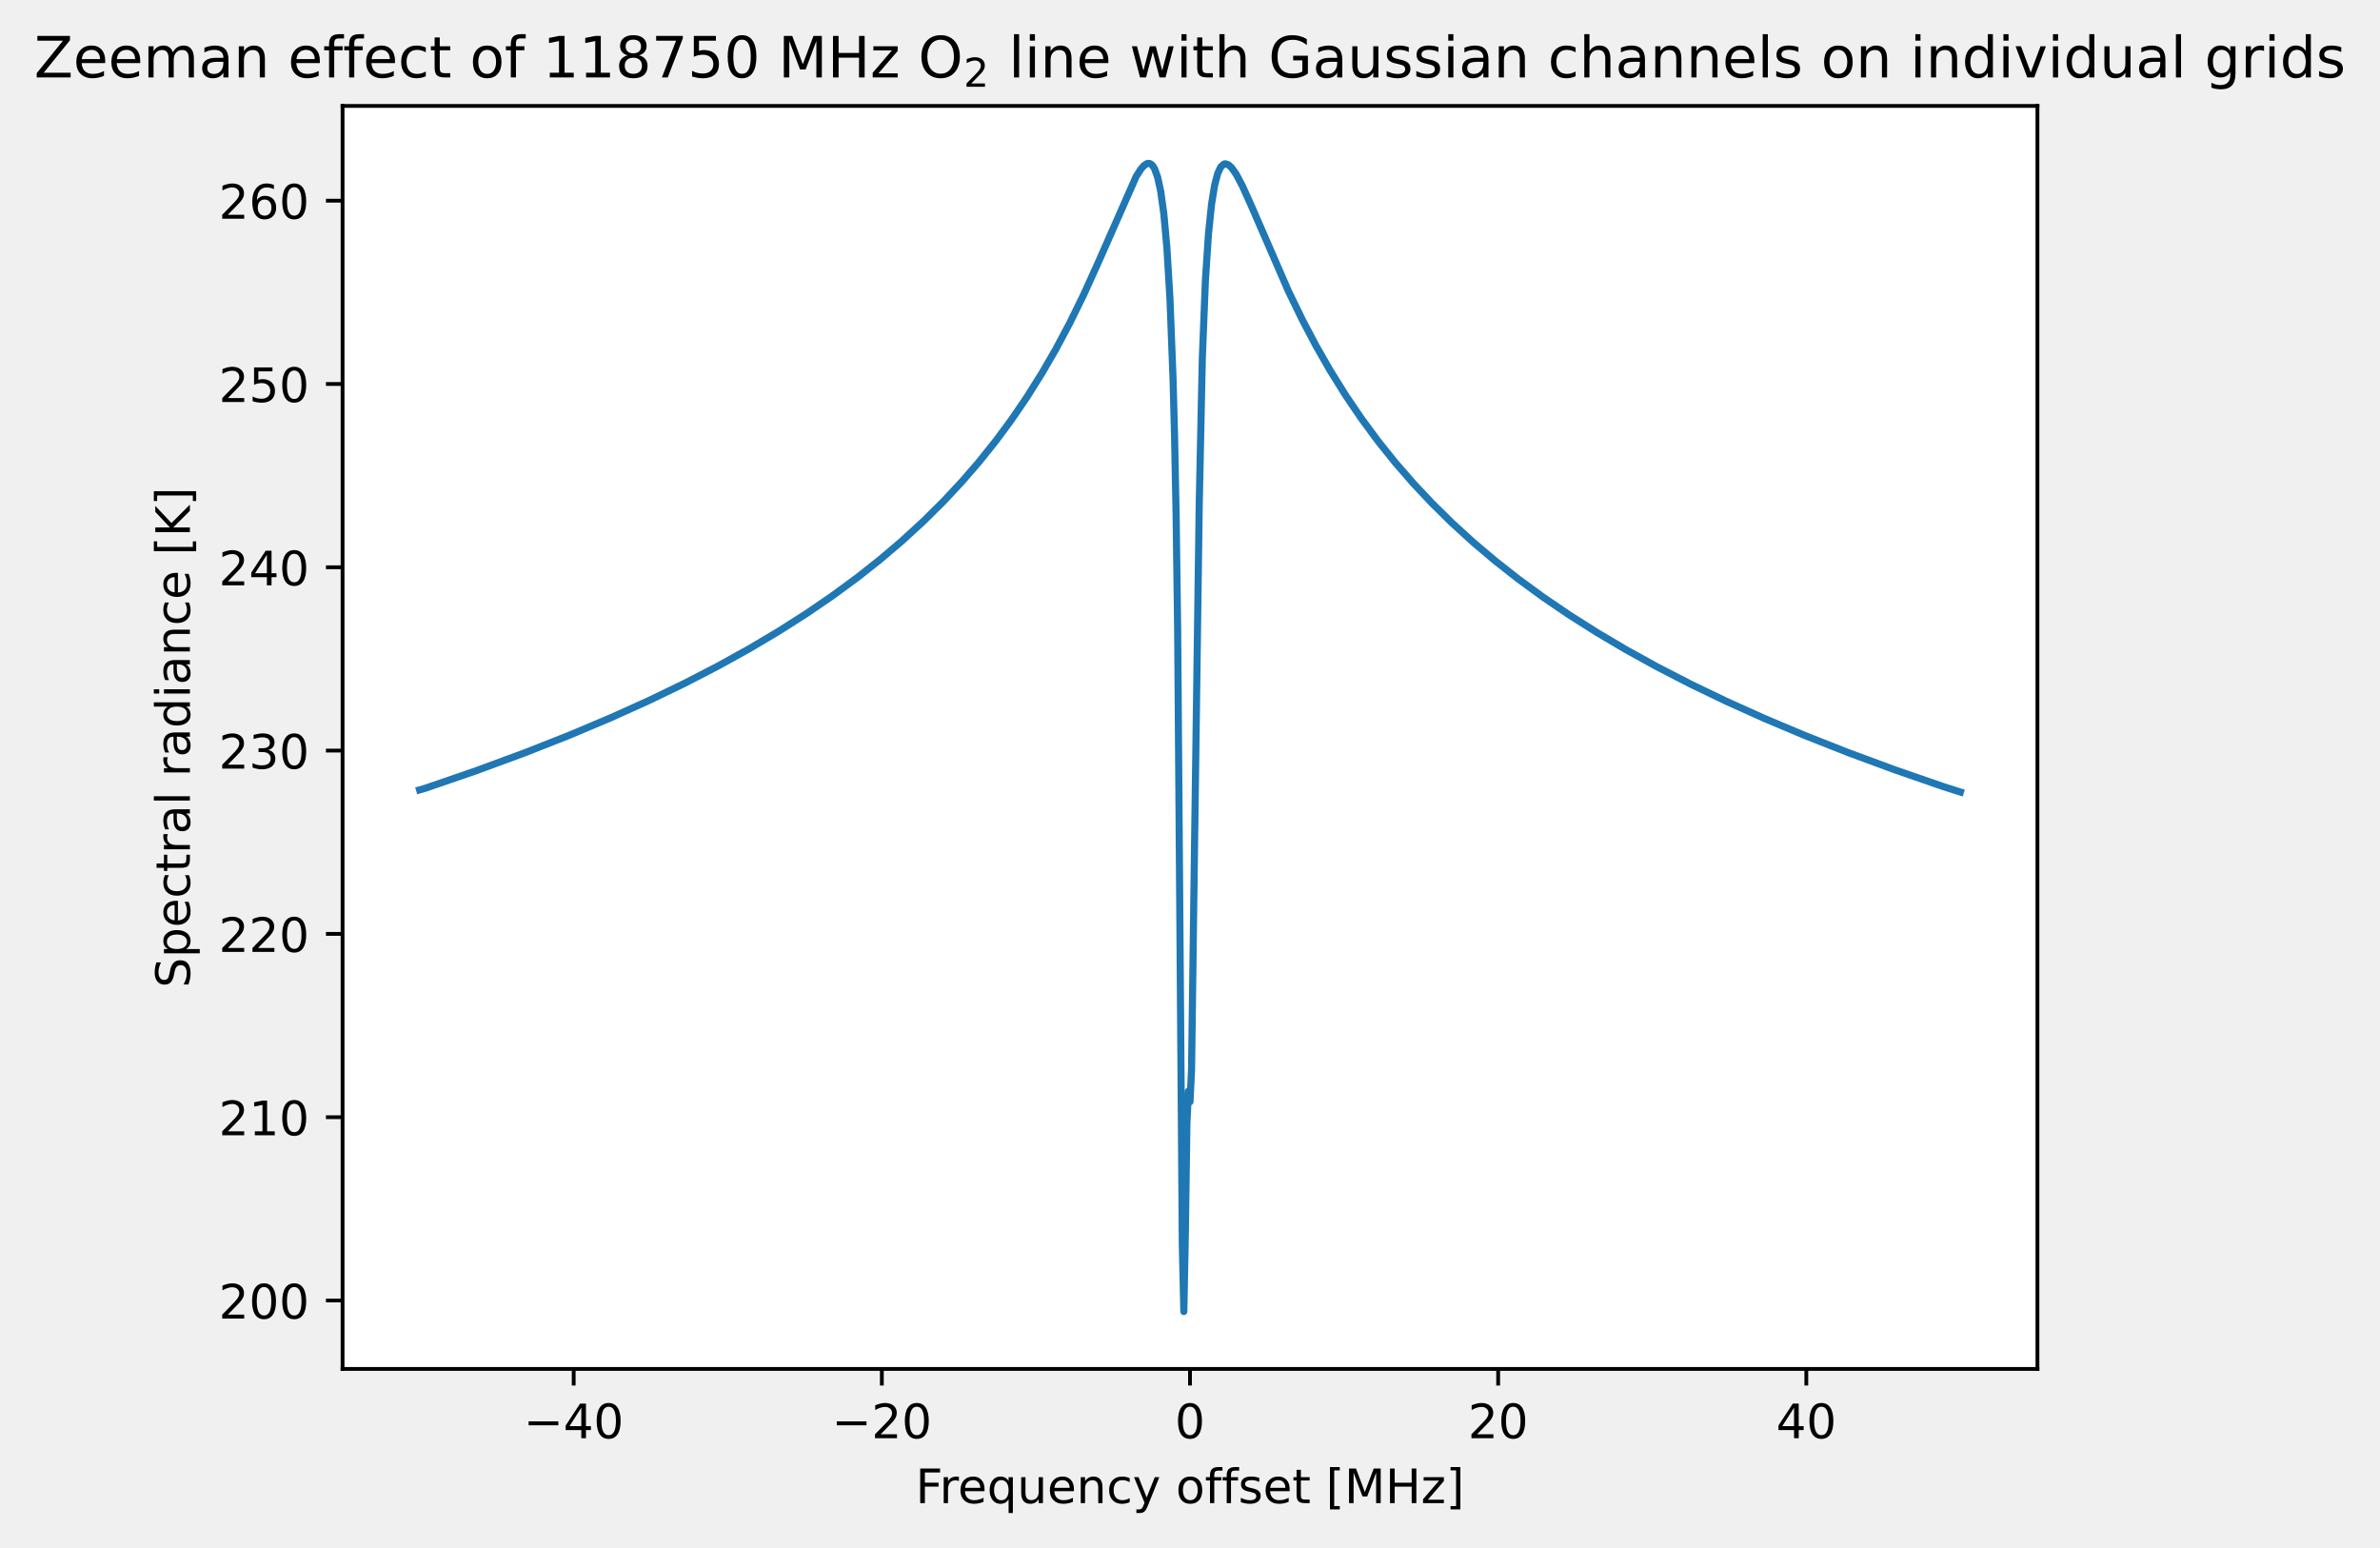
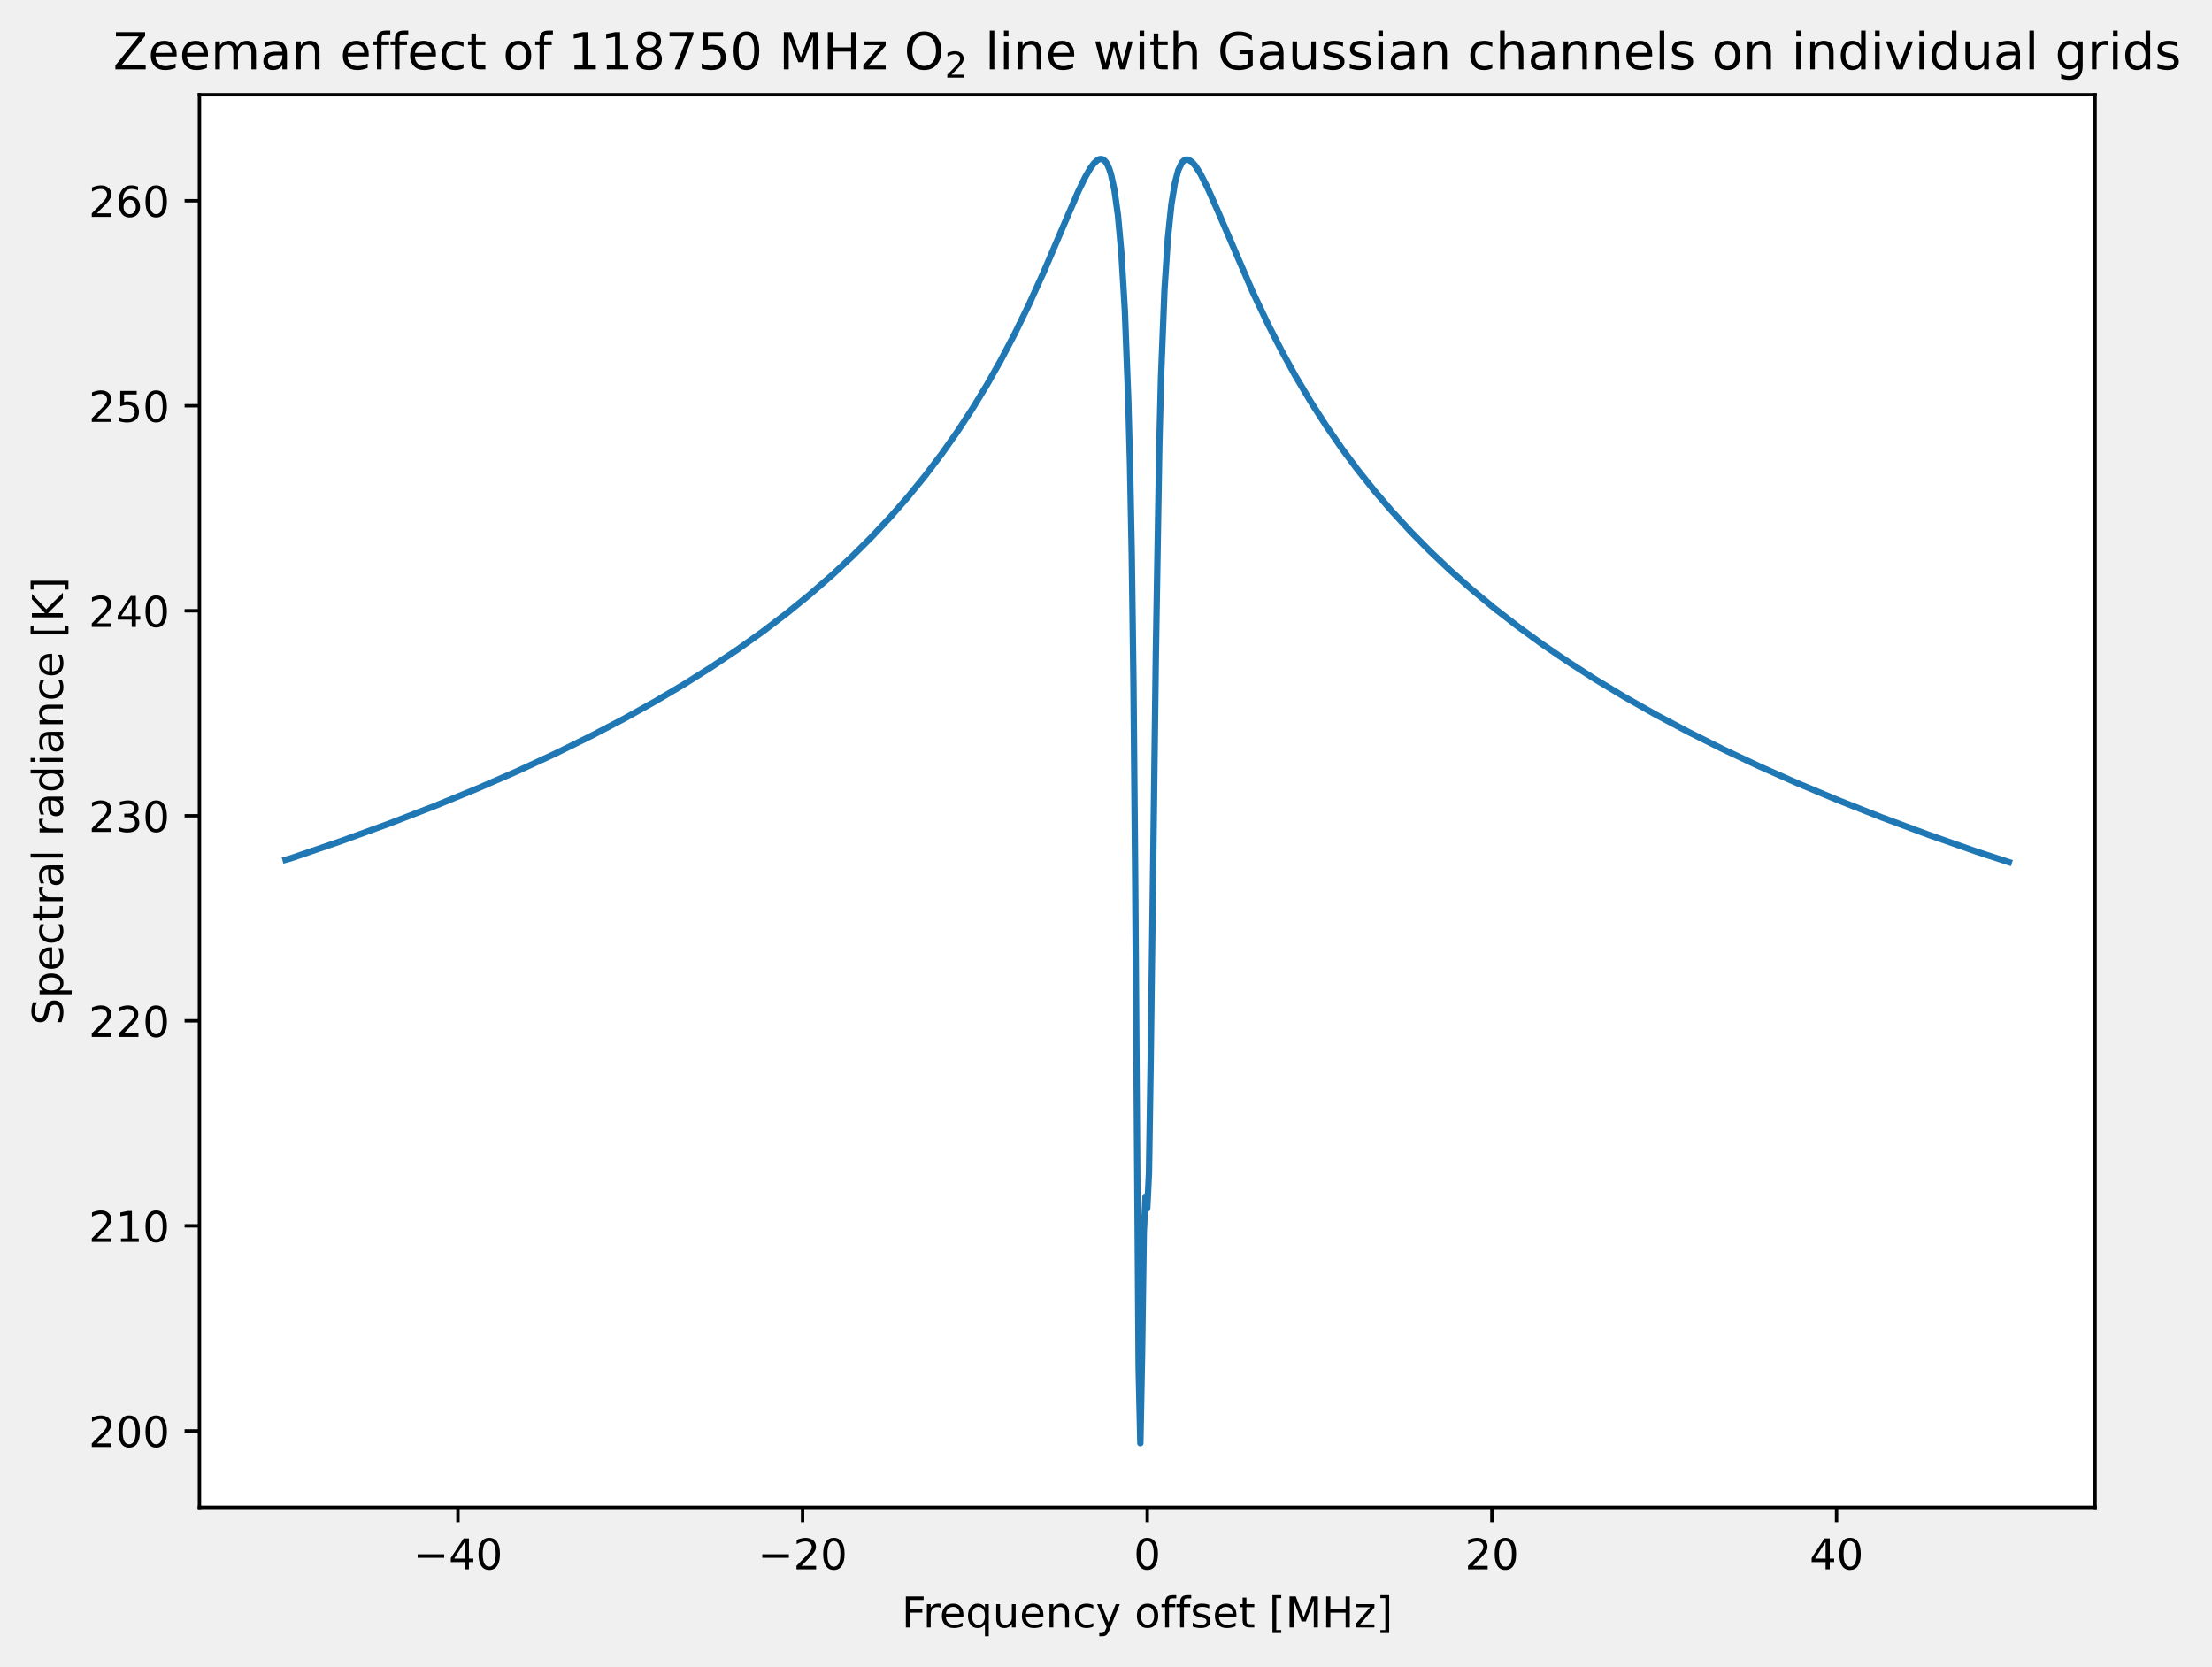
- <svg xmlns="http://www.w3.org/2000/svg" xmlns:xlink="http://www.w3.org/1999/xlink" width="501.48pt" height="325.988pt" viewBox="0 0 501.48 325.988" version="1.1">
+ <svg xmlns="http://www.w3.org/2000/svg" xmlns:xlink="http://www.w3.org/1999/xlink" width="520.906pt" height="392.516pt" viewBox="0 0 520.906 392.516" version="1.1">
  <defs>
    <style type="text/css">*{stroke-linejoin: round; stroke-linecap: butt}</style>
  </defs>
  <g id="figure_1">
    <g id="patch_1">
-       <path d="M 0 325.988  L 501.48 325.988  L 501.48 0  L 0 0  L 0 325.988  z " style="fill: none" />
+       <path d="M 0 392.516  L 520.906 392.516  L 520.906 0  L 0 0  L 0 392.516  z " style="fill: none" />
    </g>
    <g id="axes_1">
      <g id="patch_2">
-         <path d="M 72.18 288.432  L 429.3 288.432  L 429.3 22.32  L 72.18 22.32  z " style="fill: #ffffff" />
+         <path d="M 46.966 354.96  L 493.366 354.96  L 493.366 22.32  L 46.966 22.32  z " style="fill: #ffffff" />
      </g>
      <g id="matplotlib.axis_1">
        <g id="xtick_1">
          <g id="line2d_1">
            <defs>
-               <path id="m8eeb72d0c5" d="M 0 0  L 0 3.5  " style="stroke: #000000; stroke-width: 0.8" />
+               <path id="m2820fae86d" d="M 0 0  L 0 3.5  " style="stroke: #000000; stroke-width: 0.8" />
            </defs>
            <g>
-               <use xlink:href="#m8eeb72d0c5" x="120.878" y="288.432" style="stroke: #000000; stroke-width: 0.8" />
+               <use xlink:href="#m2820fae86d" x="107.838" y="354.96" style="stroke: #000000; stroke-width: 0.8" />
            </g>
          </g>
          <g id="text_1">
-             <g transform="translate(110.3258 303.0304) scale(0.1 -0.1)">
+             <g transform="translate(97.28601 369.5584) scale(0.1 -0.1)">
              <defs>
                <path id="DejaVuSans-2212" d="M 678 2272  L 4684 2272  L 4684 1741  L 678 1741  L 678 2272  z " transform="scale(0.015625)" />
                <path id="DejaVuSans-34" d="M 2419 4116  L 825 1625  L 2419 1625  L 2419 4116  z M 2253 4666  L 3047 4666  L 3047 1625  L 3713 1625  L 3713 1100  L 3047 1100  L 3047 0  L 2419 0  L 2419 1100  L 313 1100  L 313 1709  L 2253 4666  z " transform="scale(0.015625)" />
                <path id="DejaVuSans-30" d="M 2034 4250  Q 1547 4250 1301 3770  Q 1056 3291 1056 2328  Q 1056 1369 1301 889  Q 1547 409 2034 409  Q 2525 409 2770 889  Q 3016 1369 3016 2328  Q 3016 3291 2770 3770  Q 2525 4250 2034 4250  z M 2034 4750  Q 2819 4750 3233 4129  Q 3647 3509 3647 2328  Q 3647 1150 3233 529  Q 2819 -91 2034 -91  Q 1250 -91 836 529  Q 422 1150 422 2328  Q 422 3509 836 4129  Q 1250 4750 2034 4750  z " transform="scale(0.015625)" />
              </defs>
              <use xlink:href="#DejaVuSans-2212" />
              <use xlink:href="#DejaVuSans-34" transform="translate(83.78906 0)" />
              <use xlink:href="#DejaVuSans-30" transform="translate(147.4121 0)" />
            </g>
          </g>
        </g>
        <g id="xtick_2">
          <g id="line2d_2">
            <g>
-               <use xlink:href="#m8eeb72d0c5" x="185.809" y="288.432" style="stroke: #000000; stroke-width: 0.8" />
+               <use xlink:href="#m2820fae86d" x="189.002" y="354.96" style="stroke: #000000; stroke-width: 0.8" />
            </g>
          </g>
          <g id="text_2">
-             <g transform="translate(175.2567 303.0304) scale(0.1 -0.1)">
+             <g transform="translate(178.4496 369.5584) scale(0.1 -0.1)">
              <defs>
                <path id="DejaVuSans-32" d="M 1228 531  L 3431 531  L 3431 0  L 469 0  L 469 531  Q 828 903 1448 1529  Q 2069 2156 2228 2338  Q 2531 2678 2651 2914  Q 2772 3150 2772 3378  Q 2772 3750 2511 3984  Q 2250 4219 1831 4219  Q 1534 4219 1204 4116  Q 875 4013 500 3803  L 500 4441  Q 881 4594 1212 4672  Q 1544 4750 1819 4750  Q 2544 4750 2975 4387  Q 3406 4025 3406 3419  Q 3406 3131 3298 2873  Q 3191 2616 2906 2266  Q 2828 2175 2409 1742  Q 1991 1309 1228 531  z " transform="scale(0.015625)" />
              </defs>
              <use xlink:href="#DejaVuSans-2212" />
              <use xlink:href="#DejaVuSans-32" transform="translate(83.78906 0)" />
              <use xlink:href="#DejaVuSans-30" transform="translate(147.4121 0)" />
            </g>
          </g>
        </g>
        <g id="xtick_3">
          <g id="line2d_3">
            <g>
-               <use xlink:href="#m8eeb72d0c5" x="250.74" y="288.432" style="stroke: #000000; stroke-width: 0.8" />
+               <use xlink:href="#m2820fae86d" x="270.166" y="354.96" style="stroke: #000000; stroke-width: 0.8" />
            </g>
          </g>
          <g id="text_3">
-             <g transform="translate(247.5588 303.0304) scale(0.1 -0.1)">
+             <g transform="translate(266.9844 369.5584) scale(0.1 -0.1)">
              <use xlink:href="#DejaVuSans-30" />
            </g>
          </g>
        </g>
        <g id="xtick_4">
          <g id="line2d_4">
            <g>
-               <use xlink:href="#m8eeb72d0c5" x="315.671" y="288.432" style="stroke: #000000; stroke-width: 0.8" />
+               <use xlink:href="#m2820fae86d" x="351.329" y="354.96" style="stroke: #000000; stroke-width: 0.8" />
            </g>
          </g>
          <g id="text_4">
-             <g transform="translate(309.3084 303.0304) scale(0.1 -0.1)">
+             <g transform="translate(344.9668 369.5584) scale(0.1 -0.1)">
              <use xlink:href="#DejaVuSans-32" />
              <use xlink:href="#DejaVuSans-30" transform="translate(63.62305 0)" />
            </g>
          </g>
        </g>
        <g id="xtick_5">
          <g id="line2d_5">
            <g>
-               <use xlink:href="#m8eeb72d0c5" x="380.602" y="288.432" style="stroke: #000000; stroke-width: 0.8" />
+               <use xlink:href="#m2820fae86d" x="432.493" y="354.96" style="stroke: #000000; stroke-width: 0.8" />
            </g>
          </g>
          <g id="text_5">
-             <g transform="translate(374.2393 303.0304) scale(0.1 -0.1)">
+             <g transform="translate(426.1304 369.5584) scale(0.1 -0.1)">
              <use xlink:href="#DejaVuSans-34" />
              <use xlink:href="#DejaVuSans-30" transform="translate(63.62305 0)" />
            </g>
          </g>
        </g>
        <g id="text_6">
-           <g transform="translate(192.9111 316.7086) scale(0.1 -0.1)">
+           <g transform="translate(212.3367 383.2366) scale(0.1 -0.1)">
            <defs>
              <path id="DejaVuSans-46" d="M 628 4666  L 3309 4666  L 3309 4134  L 1259 4134  L 1259 2759  L 3109 2759  L 3109 2228  L 1259 2228  L 1259 0  L 628 0  L 628 4666  z " transform="scale(0.015625)" />
              <path id="DejaVuSans-72" d="M 2631 2963  Q 2534 3019 2420 3045  Q 2306 3072 2169 3072  Q 1681 3072 1420 2755  Q 1159 2438 1159 1844  L 1159 0  L 581 0  L 581 3500  L 1159 3500  L 1159 2956  Q 1341 3275 1631 3429  Q 1922 3584 2338 3584  Q 2397 3584 2469 3576  Q 2541 3569 2628 3553  L 2631 2963  z " transform="scale(0.015625)" />
              <path id="DejaVuSans-65" d="M 3597 1894  L 3597 1613  L 953 1613  Q 991 1019 1311 708  Q 1631 397 2203 397  Q 2534 397 2845 478  Q 3156 559 3463 722  L 3463 178  Q 3153 47 2828 -22  Q 2503 -91 2169 -91  Q 1331 -91 842 396  Q 353 884 353 1716  Q 353 2575 817 3079  Q 1281 3584 2069 3584  Q 2775 3584 3186 3129  Q 3597 2675 3597 1894  z M 3022 2063  Q 3016 2534 2758 2815  Q 2500 3097 2075 3097  Q 1594 3097 1305 2825  Q 1016 2553 972 2059  L 3022 2063  z " transform="scale(0.015625)" />
              <path id="DejaVuSans-71" d="M 947 1747  Q 947 1113 1208 752  Q 1469 391 1925 391  Q 2381 391 2643 752  Q 2906 1113 2906 1747  Q 2906 2381 2643 2742  Q 2381 3103 1925 3103  Q 1469 3103 1208 2742  Q 947 2381 947 1747  z M 2906 525  Q 2725 213 2448 61  Q 2172 -91 1784 -91  Q 1150 -91 751 415  Q 353 922 353 1747  Q 353 2572 751 3078  Q 1150 3584 1784 3584  Q 2172 3584 2448 3432  Q 2725 3281 2906 2969  L 2906 3500  L 3481 3500  L 3481 -1331  L 2906 -1331  L 2906 525  z " transform="scale(0.015625)" />
              <path id="DejaVuSans-75" d="M 544 1381  L 544 3500  L 1119 3500  L 1119 1403  Q 1119 906 1312 657  Q 1506 409 1894 409  Q 2359 409 2629 706  Q 2900 1003 2900 1516  L 2900 3500  L 3475 3500  L 3475 0  L 2900 0  L 2900 538  Q 2691 219 2414 64  Q 2138 -91 1772 -91  Q 1169 -91 856 284  Q 544 659 544 1381  z M 1991 3584  L 1991 3584  z " transform="scale(0.015625)" />
              <path id="DejaVuSans-6e" d="M 3513 2113  L 3513 0  L 2938 0  L 2938 2094  Q 2938 2591 2744 2837  Q 2550 3084 2163 3084  Q 1697 3084 1428 2787  Q 1159 2491 1159 1978  L 1159 0  L 581 0  L 581 3500  L 1159 3500  L 1159 2956  Q 1366 3272 1645 3428  Q 1925 3584 2291 3584  Q 2894 3584 3203 3211  Q 3513 2838 3513 2113  z " transform="scale(0.015625)" />
              <path id="DejaVuSans-63" d="M 3122 3366  L 3122 2828  Q 2878 2963 2633 3030  Q 2388 3097 2138 3097  Q 1578 3097 1268 2742  Q 959 2388 959 1747  Q 959 1106 1268 751  Q 1578 397 2138 397  Q 2388 397 2633 464  Q 2878 531 3122 666  L 3122 134  Q 2881 22 2623 -34  Q 2366 -91 2075 -91  Q 1284 -91 818 406  Q 353 903 353 1747  Q 353 2603 823 3093  Q 1294 3584 2113 3584  Q 2378 3584 2631 3529  Q 2884 3475 3122 3366  z " transform="scale(0.015625)" />
              <path id="DejaVuSans-79" d="M 2059 -325  Q 1816 -950 1584 -1140  Q 1353 -1331 966 -1331  L 506 -1331  L 506 -850  L 844 -850  Q 1081 -850 1212 -737  Q 1344 -625 1503 -206  L 1606 56  L 191 3500  L 800 3500  L 1894 763  L 2988 3500  L 3597 3500  L 2059 -325  z " transform="scale(0.015625)" />
              <path id="DejaVuSans-20" transform="scale(0.015625)" />
              <path id="DejaVuSans-6f" d="M 1959 3097  Q 1497 3097 1228 2736  Q 959 2375 959 1747  Q 959 1119 1226 758  Q 1494 397 1959 397  Q 2419 397 2687 759  Q 2956 1122 2956 1747  Q 2956 2369 2687 2733  Q 2419 3097 1959 3097  z M 1959 3584  Q 2709 3584 3137 3096  Q 3566 2609 3566 1747  Q 3566 888 3137 398  Q 2709 -91 1959 -91  Q 1206 -91 779 398  Q 353 888 353 1747  Q 353 2609 779 3096  Q 1206 3584 1959 3584  z " transform="scale(0.015625)" />
              <path id="DejaVuSans-66" d="M 2375 4863  L 2375 4384  L 1825 4384  Q 1516 4384 1395 4259  Q 1275 4134 1275 3809  L 1275 3500  L 2222 3500  L 2222 3053  L 1275 3053  L 1275 0  L 697 0  L 697 3053  L 147 3053  L 147 3500  L 697 3500  L 697 3744  Q 697 4328 969 4595  Q 1241 4863 1831 4863  L 2375 4863  z " transform="scale(0.015625)" />
              <path id="DejaVuSans-73" d="M 2834 3397  L 2834 2853  Q 2591 2978 2328 3040  Q 2066 3103 1784 3103  Q 1356 3103 1142 2972  Q 928 2841 928 2578  Q 928 2378 1081 2264  Q 1234 2150 1697 2047  L 1894 2003  Q 2506 1872 2764 1633  Q 3022 1394 3022 966  Q 3022 478 2636 193  Q 2250 -91 1575 -91  Q 1294 -91 989 -36  Q 684 19 347 128  L 347 722  Q 666 556 975 473  Q 1284 391 1588 391  Q 1994 391 2212 530  Q 2431 669 2431 922  Q 2431 1156 2273 1281  Q 2116 1406 1581 1522  L 1381 1569  Q 847 1681 609 1914  Q 372 2147 372 2553  Q 372 3047 722 3315  Q 1072 3584 1716 3584  Q 2034 3584 2315 3537  Q 2597 3491 2834 3397  z " transform="scale(0.015625)" />
              <path id="DejaVuSans-74" d="M 1172 4494  L 1172 3500  L 2356 3500  L 2356 3053  L 1172 3053  L 1172 1153  Q 1172 725 1289 603  Q 1406 481 1766 481  L 2356 481  L 2356 0  L 1766 0  Q 1100 0 847 248  Q 594 497 594 1153  L 594 3053  L 172 3053  L 172 3500  L 594 3500  L 594 4494  L 1172 4494  z " transform="scale(0.015625)" />
              <path id="DejaVuSans-5b" d="M 550 4863  L 1875 4863  L 1875 4416  L 1125 4416  L 1125 -397  L 1875 -397  L 1875 -844  L 550 -844  L 550 4863  z " transform="scale(0.015625)" />
              <path id="DejaVuSans-4d" d="M 628 4666  L 1569 4666  L 2759 1491  L 3956 4666  L 4897 4666  L 4897 0  L 4281 0  L 4281 4097  L 3078 897  L 2444 897  L 1241 4097  L 1241 0  L 628 0  L 628 4666  z " transform="scale(0.015625)" />
              <path id="DejaVuSans-48" d="M 628 4666  L 1259 4666  L 1259 2753  L 3553 2753  L 3553 4666  L 4184 4666  L 4184 0  L 3553 0  L 3553 2222  L 1259 2222  L 1259 0  L 628 0  L 628 4666  z " transform="scale(0.015625)" />
              <path id="DejaVuSans-7a" d="M 353 3500  L 3084 3500  L 3084 2975  L 922 459  L 3084 459  L 3084 0  L 275 0  L 275 525  L 2438 3041  L 353 3041  L 353 3500  z " transform="scale(0.015625)" />
              <path id="DejaVuSans-5d" d="M 1947 4863  L 1947 -844  L 622 -844  L 622 -397  L 1369 -397  L 1369 4416  L 622 4416  L 622 4863  L 1947 4863  z " transform="scale(0.015625)" />
            </defs>
            <use xlink:href="#DejaVuSans-46" />
            <use xlink:href="#DejaVuSans-72" transform="translate(50.26953 0)" />
            <use xlink:href="#DejaVuSans-65" transform="translate(89.13281 0)" />
            <use xlink:href="#DejaVuSans-71" transform="translate(150.6562 0)" />
            <use xlink:href="#DejaVuSans-75" transform="translate(214.1328 0)" />
            <use xlink:href="#DejaVuSans-65" transform="translate(277.5117 0)" />
            <use xlink:href="#DejaVuSans-6e" transform="translate(339.0352 0)" />
            <use xlink:href="#DejaVuSans-63" transform="translate(402.4141 0)" />
            <use xlink:href="#DejaVuSans-79" transform="translate(457.3945 0)" />
            <use xlink:href="#DejaVuSans-20" transform="translate(516.5742 0)" />
            <use xlink:href="#DejaVuSans-6f" transform="translate(548.3613 0)" />
            <use xlink:href="#DejaVuSans-66" transform="translate(609.543 0)" />
            <use xlink:href="#DejaVuSans-66" transform="translate(644.748 0)" />
            <use xlink:href="#DejaVuSans-73" transform="translate(679.9531 0)" />
            <use xlink:href="#DejaVuSans-65" transform="translate(732.0527 0)" />
            <use xlink:href="#DejaVuSans-74" transform="translate(793.5762 0)" />
            <use xlink:href="#DejaVuSans-20" transform="translate(832.7852 0)" />
            <use xlink:href="#DejaVuSans-5b" transform="translate(864.5723 0)" />
            <use xlink:href="#DejaVuSans-4d" transform="translate(903.5859 0)" />
            <use xlink:href="#DejaVuSans-48" transform="translate(989.8652 0)" />
            <use xlink:href="#DejaVuSans-7a" transform="translate(1065.061 0)" />
            <use xlink:href="#DejaVuSans-5d" transform="translate(1117.551 0)" />
          </g>
        </g>
      </g>
      <g id="matplotlib.axis_2">
        <g id="ytick_1">
          <g id="line2d_6">
            <defs>
-               <path id="m47b878eefe" d="M 0 0  L -3.5 0  " style="stroke: #000000; stroke-width: 0.8" />
+               <path id="m9775080d32" d="M 0 0  L -3.5 0  " style="stroke: #000000; stroke-width: 0.8" />
            </defs>
            <g>
-               <use xlink:href="#m47b878eefe" x="72.18" y="274.016" style="stroke: #000000; stroke-width: 0.8" />
+               <use xlink:href="#m9775080d32" x="46.966" y="336.941" style="stroke: #000000; stroke-width: 0.8" />
            </g>
          </g>
          <g id="text_7">
-             <g transform="translate(46.0925 277.8157) scale(0.1 -0.1)">
+             <g transform="translate(20.87813 340.7398) scale(0.1 -0.1)">
              <use xlink:href="#DejaVuSans-32" />
              <use xlink:href="#DejaVuSans-30" transform="translate(63.62305 0)" />
              <use xlink:href="#DejaVuSans-30" transform="translate(127.2461 0)" />
            </g>
          </g>
        </g>
        <g id="ytick_2">
          <g id="line2d_7">
            <g>
-               <use xlink:href="#m47b878eefe" x="72.18" y="235.394" style="stroke: #000000; stroke-width: 0.8" />
+               <use xlink:href="#m9775080d32" x="46.966" y="288.662" style="stroke: #000000; stroke-width: 0.8" />
            </g>
          </g>
          <g id="text_8">
-             <g transform="translate(46.0925 239.1931) scale(0.1 -0.1)">
+             <g transform="translate(20.87813 292.4616) scale(0.1 -0.1)">
              <defs>
                <path id="DejaVuSans-31" d="M 794 531  L 1825 531  L 1825 4091  L 703 3866  L 703 4441  L 1819 4666  L 2450 4666  L 2450 531  L 3481 531  L 3481 0  L 794 0  L 794 531  z " transform="scale(0.015625)" />
              </defs>
              <use xlink:href="#DejaVuSans-32" />
              <use xlink:href="#DejaVuSans-31" transform="translate(63.62305 0)" />
              <use xlink:href="#DejaVuSans-30" transform="translate(127.2461 0)" />
            </g>
          </g>
        </g>
        <g id="ytick_3">
          <g id="line2d_8">
            <g>
-               <use xlink:href="#m47b878eefe" x="72.18" y="196.771" style="stroke: #000000; stroke-width: 0.8" />
+               <use xlink:href="#m9775080d32" x="46.966" y="240.384" style="stroke: #000000; stroke-width: 0.8" />
            </g>
          </g>
          <g id="text_9">
-             <g transform="translate(46.0925 200.5706) scale(0.1 -0.1)">
+             <g transform="translate(20.87813 244.1834) scale(0.1 -0.1)">
              <use xlink:href="#DejaVuSans-32" />
              <use xlink:href="#DejaVuSans-32" transform="translate(63.62305 0)" />
              <use xlink:href="#DejaVuSans-30" transform="translate(127.2461 0)" />
            </g>
          </g>
        </g>
        <g id="ytick_4">
          <g id="line2d_9">
            <g>
-               <use xlink:href="#m47b878eefe" x="72.18" y="158.149" style="stroke: #000000; stroke-width: 0.8" />
+               <use xlink:href="#m9775080d32" x="46.966" y="192.106" style="stroke: #000000; stroke-width: 0.8" />
            </g>
          </g>
          <g id="text_10">
-             <g transform="translate(46.0925 161.948) scale(0.1 -0.1)">
+             <g transform="translate(20.87813 195.9052) scale(0.1 -0.1)">
              <defs>
                <path id="DejaVuSans-33" d="M 2597 2516  Q 3050 2419 3304 2112  Q 3559 1806 3559 1356  Q 3559 666 3084 287  Q 2609 -91 1734 -91  Q 1441 -91 1130 -33  Q 819 25 488 141  L 488 750  Q 750 597 1062 519  Q 1375 441 1716 441  Q 2309 441 2620 675  Q 2931 909 2931 1356  Q 2931 1769 2642 2001  Q 2353 2234 1838 2234  L 1294 2234  L 1294 2753  L 1863 2753  Q 2328 2753 2575 2939  Q 2822 3125 2822 3475  Q 2822 3834 2567 4026  Q 2313 4219 1838 4219  Q 1578 4219 1281 4162  Q 984 4106 628 3988  L 628 4550  Q 988 4650 1302 4700  Q 1616 4750 1894 4750  Q 2613 4750 3031 4423  Q 3450 4097 3450 3541  Q 3450 3153 3228 2886  Q 3006 2619 2597 2516  z " transform="scale(0.015625)" />
              </defs>
              <use xlink:href="#DejaVuSans-32" />
              <use xlink:href="#DejaVuSans-33" transform="translate(63.62305 0)" />
              <use xlink:href="#DejaVuSans-30" transform="translate(127.2461 0)" />
            </g>
          </g>
        </g>
        <g id="ytick_5">
          <g id="line2d_10">
            <g>
-               <use xlink:href="#m47b878eefe" x="72.18" y="119.526" style="stroke: #000000; stroke-width: 0.8" />
+               <use xlink:href="#m9775080d32" x="46.966" y="143.828" style="stroke: #000000; stroke-width: 0.8" />
            </g>
          </g>
          <g id="text_11">
-             <g transform="translate(46.0925 123.3254) scale(0.1 -0.1)">
+             <g transform="translate(20.87813 147.627) scale(0.1 -0.1)">
              <use xlink:href="#DejaVuSans-32" />
              <use xlink:href="#DejaVuSans-34" transform="translate(63.62305 0)" />
              <use xlink:href="#DejaVuSans-30" transform="translate(127.2461 0)" />
            </g>
          </g>
        </g>
        <g id="ytick_6">
          <g id="line2d_11">
            <g>
-               <use xlink:href="#m47b878eefe" x="72.18" y="80.904" style="stroke: #000000; stroke-width: 0.8" />
+               <use xlink:href="#m9775080d32" x="46.966" y="95.55" style="stroke: #000000; stroke-width: 0.8" />
            </g>
          </g>
          <g id="text_12">
-             <g transform="translate(46.0925 84.70285) scale(0.1 -0.1)">
+             <g transform="translate(20.87813 99.34876) scale(0.1 -0.1)">
              <defs>
                <path id="DejaVuSans-35" d="M 691 4666  L 3169 4666  L 3169 4134  L 1269 4134  L 1269 2991  Q 1406 3038 1543 3061  Q 1681 3084 1819 3084  Q 2600 3084 3056 2656  Q 3513 2228 3513 1497  Q 3513 744 3044 326  Q 2575 -91 1722 -91  Q 1428 -91 1123 -41  Q 819 9 494 109  L 494 744  Q 775 591 1075 516  Q 1375 441 1709 441  Q 2250 441 2565 725  Q 2881 1009 2881 1497  Q 2881 1984 2565 2268  Q 2250 2553 1709 2553  Q 1456 2553 1204 2497  Q 953 2441 691 2322  L 691 4666  z " transform="scale(0.015625)" />
              </defs>
              <use xlink:href="#DejaVuSans-32" />
              <use xlink:href="#DejaVuSans-35" transform="translate(63.62305 0)" />
              <use xlink:href="#DejaVuSans-30" transform="translate(127.2461 0)" />
            </g>
          </g>
        </g>
        <g id="ytick_7">
          <g id="line2d_12">
            <g>
-               <use xlink:href="#m47b878eefe" x="72.18" y="42.281" style="stroke: #000000; stroke-width: 0.8" />
+               <use xlink:href="#m9775080d32" x="46.966" y="47.271" style="stroke: #000000; stroke-width: 0.8" />
            </g>
          </g>
          <g id="text_13">
-             <g transform="translate(46.0925 46.08028) scale(0.1 -0.1)">
+             <g transform="translate(20.87813 51.07054) scale(0.1 -0.1)">
              <defs>
                <path id="DejaVuSans-36" d="M 2113 2584  Q 1688 2584 1439 2293  Q 1191 2003 1191 1497  Q 1191 994 1439 701  Q 1688 409 2113 409  Q 2538 409 2786 701  Q 3034 994 3034 1497  Q 3034 2003 2786 2293  Q 2538 2584 2113 2584  z M 3366 4563  L 3366 3988  Q 3128 4100 2886 4159  Q 2644 4219 2406 4219  Q 1781 4219 1451 3797  Q 1122 3375 1075 2522  Q 1259 2794 1537 2939  Q 1816 3084 2150 3084  Q 2853 3084 3261 2657  Q 3669 2231 3669 1497  Q 3669 778 3244 343  Q 2819 -91 2113 -91  Q 1303 -91 875 529  Q 447 1150 447 2328  Q 447 3434 972 4092  Q 1497 4750 2381 4750  Q 2619 4750 2861 4703  Q 3103 4656 3366 4563  z " transform="scale(0.015625)" />
              </defs>
              <use xlink:href="#DejaVuSans-32" />
              <use xlink:href="#DejaVuSans-36" transform="translate(63.62305 0)" />
              <use xlink:href="#DejaVuSans-30" transform="translate(127.2461 0)" />
            </g>
          </g>
        </g>
        <g id="text_14">
-           <g transform="translate(40.01281 208.119) rotate(-90) scale(0.1 -0.1)">
+           <g transform="translate(14.79844 241.383) rotate(-90) scale(0.1 -0.1)">
            <defs>
              <path id="DejaVuSans-53" d="M 3425 4513  L 3425 3897  Q 3066 4069 2747 4153  Q 2428 4238 2131 4238  Q 1616 4238 1336 4038  Q 1056 3838 1056 3469  Q 1056 3159 1242 3001  Q 1428 2844 1947 2747  L 2328 2669  Q 3034 2534 3370 2195  Q 3706 1856 3706 1288  Q 3706 609 3251 259  Q 2797 -91 1919 -91  Q 1588 -91 1214 -16  Q 841 59 441 206  L 441 856  Q 825 641 1194 531  Q 1563 422 1919 422  Q 2459 422 2753 634  Q 3047 847 3047 1241  Q 3047 1584 2836 1778  Q 2625 1972 2144 2069  L 1759 2144  Q 1053 2284 737 2584  Q 422 2884 422 3419  Q 422 4038 858 4394  Q 1294 4750 2059 4750  Q 2388 4750 2728 4690  Q 3069 4631 3425 4513  z " transform="scale(0.015625)" />
              <path id="DejaVuSans-70" d="M 1159 525  L 1159 -1331  L 581 -1331  L 581 3500  L 1159 3500  L 1159 2969  Q 1341 3281 1617 3432  Q 1894 3584 2278 3584  Q 2916 3584 3314 3078  Q 3713 2572 3713 1747  Q 3713 922 3314 415  Q 2916 -91 2278 -91  Q 1894 -91 1617 61  Q 1341 213 1159 525  z M 3116 1747  Q 3116 2381 2855 2742  Q 2594 3103 2138 3103  Q 1681 3103 1420 2742  Q 1159 2381 1159 1747  Q 1159 1113 1420 752  Q 1681 391 2138 391  Q 2594 391 2855 752  Q 3116 1113 3116 1747  z " transform="scale(0.015625)" />
              <path id="DejaVuSans-61" d="M 2194 1759  Q 1497 1759 1228 1600  Q 959 1441 959 1056  Q 959 750 1161 570  Q 1363 391 1709 391  Q 2188 391 2477 730  Q 2766 1069 2766 1631  L 2766 1759  L 2194 1759  z M 3341 1997  L 3341 0  L 2766 0  L 2766 531  Q 2569 213 2275 61  Q 1981 -91 1556 -91  Q 1019 -91 701 211  Q 384 513 384 1019  Q 384 1609 779 1909  Q 1175 2209 1959 2209  L 2766 2209  L 2766 2266  Q 2766 2663 2505 2880  Q 2244 3097 1772 3097  Q 1472 3097 1187 3025  Q 903 2953 641 2809  L 641 3341  Q 956 3463 1253 3523  Q 1550 3584 1831 3584  Q 2591 3584 2966 3190  Q 3341 2797 3341 1997  z " transform="scale(0.015625)" />
              <path id="DejaVuSans-6c" d="M 603 4863  L 1178 4863  L 1178 0  L 603 0  L 603 4863  z " transform="scale(0.015625)" />
              <path id="DejaVuSans-64" d="M 2906 2969  L 2906 4863  L 3481 4863  L 3481 0  L 2906 0  L 2906 525  Q 2725 213 2448 61  Q 2172 -91 1784 -91  Q 1150 -91 751 415  Q 353 922 353 1747  Q 353 2572 751 3078  Q 1150 3584 1784 3584  Q 2172 3584 2448 3432  Q 2725 3281 2906 2969  z M 947 1747  Q 947 1113 1208 752  Q 1469 391 1925 391  Q 2381 391 2643 752  Q 2906 1113 2906 1747  Q 2906 2381 2643 2742  Q 2381 3103 1925 3103  Q 1469 3103 1208 2742  Q 947 2381 947 1747  z " transform="scale(0.015625)" />
              <path id="DejaVuSans-69" d="M 603 3500  L 1178 3500  L 1178 0  L 603 0  L 603 3500  z M 603 4863  L 1178 4863  L 1178 4134  L 603 4134  L 603 4863  z " transform="scale(0.015625)" />
              <path id="DejaVuSans-4b" d="M 628 4666  L 1259 4666  L 1259 2694  L 3353 4666  L 4166 4666  L 1850 2491  L 4331 0  L 3500 0  L 1259 2247  L 1259 0  L 628 0  L 628 4666  z " transform="scale(0.015625)" />
            </defs>
            <use xlink:href="#DejaVuSans-53" />
            <use xlink:href="#DejaVuSans-70" transform="translate(63.47656 0)" />
            <use xlink:href="#DejaVuSans-65" transform="translate(126.9531 0)" />
            <use xlink:href="#DejaVuSans-63" transform="translate(188.4766 0)" />
            <use xlink:href="#DejaVuSans-74" transform="translate(243.457 0)" />
            <use xlink:href="#DejaVuSans-72" transform="translate(282.666 0)" />
            <use xlink:href="#DejaVuSans-61" transform="translate(323.7793 0)" />
            <use xlink:href="#DejaVuSans-6c" transform="translate(385.0586 0)" />
            <use xlink:href="#DejaVuSans-20" transform="translate(412.8418 0)" />
            <use xlink:href="#DejaVuSans-72" transform="translate(444.6289 0)" />
            <use xlink:href="#DejaVuSans-61" transform="translate(485.7422 0)" />
            <use xlink:href="#DejaVuSans-64" transform="translate(547.0215 0)" />
            <use xlink:href="#DejaVuSans-69" transform="translate(610.498 0)" />
            <use xlink:href="#DejaVuSans-61" transform="translate(638.2812 0)" />
            <use xlink:href="#DejaVuSans-6e" transform="translate(699.5605 0)" />
            <use xlink:href="#DejaVuSans-63" transform="translate(762.9395 0)" />
            <use xlink:href="#DejaVuSans-65" transform="translate(817.9199 0)" />
            <use xlink:href="#DejaVuSans-20" transform="translate(879.4434 0)" />
            <use xlink:href="#DejaVuSans-5b" transform="translate(911.2305 0)" />
            <use xlink:href="#DejaVuSans-4b" transform="translate(950.2441 0)" />
            <use xlink:href="#DejaVuSans-5d" transform="translate(1015.82 0)" />
          </g>
        </g>
      </g>
      <g id="line2d_13">
-         <path d="M 88.413 166.428  L 89.711 166.052  L 100.425 162.357  L 110.489 158.649  L 119.904 154.939  L 128.67 151.242  L 136.786 147.579  L 144.253 143.972  L 151.396 140.278  L 157.889 136.68  L 164.057 133.018  L 169.901 129.298  L 175.42 125.524  L 180.615 121.707  L 185.484 117.858  L 190.03 113.994  L 194.575 109.827  L 198.795 105.644  L 202.691 101.471  L 206.262 97.344  L 209.834 92.884  L 213.08 88.497  L 216.327 83.746  L 219.573 78.579  L 222.495 73.524  L 225.417 68.038  L 228.339 62.083  L 231.585 54.91  L 239.377 37.23  L 240.351 35.679  L 241 34.925  L 241.65 34.486  L 241.974 34.416  L 242.299 34.467  L 242.624 34.659  L 242.948 35.013  L 243.273 35.556  L 243.922 37.338  L 244.572 40.334  L 245.221 45.025  L 245.87 52.157  L 246.519 62.983  L 247.169 79.889  L 247.493 92.132  L 247.818 108.727  L 248.143 132.952  L 248.792 218.751  L 249.117 262.135  L 249.441 276.336  L 249.766 259.487  L 250.091 236.63  L 250.415 229.883  L 250.74 232.147  L 251.065 225.42  L 251.714 176.984  L 252.688 106.119  L 253.337 75.489  L 253.987 59.057  L 254.636 49.251  L 255.285 42.999  L 255.934 38.999  L 256.584 36.536  L 257.233 35.161  L 257.882 34.575  L 258.207 34.51  L 258.856 34.735  L 259.506 35.332  L 260.48 36.722  L 261.778 39.17  L 263.726 43.497  L 271.518 61.436  L 274.44 67.442  L 277.362 72.978  L 280.284 78.077  L 283.53 83.287  L 286.777 88.075  L 290.348 92.918  L 293.919 97.377  L 297.815 101.863  L 301.711 106.007  L 305.931 110.165  L 310.476 114.308  L 315.022 118.15  L 319.891 121.98  L 325.086 125.779  L 330.605 129.536  L 336.449 133.241  L 342.617 136.889  L 349.11 140.474  L 356.253 144.156  L 363.72 147.752  L 371.836 151.405  L 380.277 154.96  L 389.367 158.546  L 399.107 162.147  L 409.496 165.748  L 413.067 166.879  L 413.067 166.879  " clip-path="url(#pa6e6b7c888)" style="fill: none; stroke: #1f77b4; stroke-width: 1.5; stroke-linecap: square" />
+         <path d="M 67.257 202.456  L 68.474 202.121  L 80.243 198.087  L 91.606 193.957  L 102.157 189.89  L 112.302 185.737  L 121.636 181.678  L 130.564 177.553  L 139.086 173.363  L 146.797 169.331  L 154.102 165.27  L 161.001 161.19  L 167.494 157.104  L 173.581 153.029  L 179.668 148.684  L 185.35 144.352  L 190.625 140.058  L 195.901 135.465  L 200.771 130.925  L 205.235 126.474  L 209.699 121.709  L 213.757 117.067  L 217.815 112.09  L 221.873 106.731  L 225.526 101.537  L 229.178 95.943  L 232.425 90.594  L 235.671 84.849  L 238.918 78.669  L 242.164 72.023  L 245.817 63.985  L 250.281 53.525  L 253.933 45.052  L 255.556 41.708  L 256.774 39.605  L 257.585 38.505  L 258.397 37.745  L 258.803 37.527  L 259.209 37.44  L 259.614 37.504  L 260.02 37.743  L 260.426 38.186  L 260.832 38.864  L 261.238 39.818  L 261.643 41.093  L 262.455 44.837  L 263.267 50.701  L 264.078 59.616  L 264.89 73.149  L 265.702 94.282  L 266.107 109.585  L 266.513 130.329  L 266.919 160.61  L 267.325 206.737  L 268.137 322.089  L 268.542 339.84  L 268.948 318.778  L 269.354 290.208  L 269.76 281.774  L 270.166 284.604  L 270.571 276.195  L 270.977 249.833  L 272.195 153.702  L 273.006 105.072  L 273.412 88.781  L 274.224 68.242  L 275.035 55.984  L 275.847 48.168  L 276.659 43.169  L 277.47 40.09  L 278.282 38.371  L 278.688 37.9  L 279.094 37.638  L 279.499 37.557  L 279.905 37.631  L 280.717 38.162  L 281.529 39.093  L 282.746 41.023  L 284.369 44.235  L 286.804 49.739  L 294.921 68.578  L 298.573 76.287  L 301.819 82.637  L 305.066 88.539  L 308.718 94.689  L 312.371 100.377  L 316.023 105.654  L 319.675 110.568  L 323.734 115.653  L 327.792 120.389  L 332.256 125.246  L 336.72 129.777  L 341.59 134.395  L 346.459 138.713  L 351.735 143.094  L 357.417 147.507  L 363.098 151.644  L 369.185 155.804  L 375.678 159.97  L 382.577 164.125  L 389.882 168.256  L 397.593 172.354  L 405.709 176.411  L 414.231 180.42  L 423.159 184.38  L 432.899 188.45  L 443.044 192.448  L 454.001 196.52  L 465.364 200.506  L 473.075 203.018  L 473.075 203.018  " clip-path="url(#p2d163f9520)" style="fill: none; stroke: #1f77b4; stroke-width: 1.5; stroke-linecap: square" />
      </g>
      <g id="patch_3">
-         <path d="M 72.18 288.432  L 72.18 22.32  " style="fill: none; stroke: #000000; stroke-width: 0.8; stroke-linejoin: miter; stroke-linecap: square" />
+         <path d="M 46.966 354.96  L 46.966 22.32  " style="fill: none; stroke: #000000; stroke-width: 0.8; stroke-linejoin: miter; stroke-linecap: square" />
      </g>
      <g id="patch_4">
-         <path d="M 429.3 288.432  L 429.3 22.32  " style="fill: none; stroke: #000000; stroke-width: 0.8; stroke-linejoin: miter; stroke-linecap: square" />
+         <path d="M 493.366 354.96  L 493.366 22.32  " style="fill: none; stroke: #000000; stroke-width: 0.8; stroke-linejoin: miter; stroke-linecap: square" />
      </g>
      <g id="patch_5">
-         <path d="M 72.18 288.432  L 429.3 288.432  " style="fill: none; stroke: #000000; stroke-width: 0.8; stroke-linejoin: miter; stroke-linecap: square" />
+         <path d="M 46.966 354.96  L 493.366 354.96  " style="fill: none; stroke: #000000; stroke-width: 0.8; stroke-linejoin: miter; stroke-linecap: square" />
      </g>
      <g id="patch_6">
-         <path d="M 72.18 22.32  L 429.3 22.32  " style="fill: none; stroke: #000000; stroke-width: 0.8; stroke-linejoin: miter; stroke-linecap: square" />
+         <path d="M 46.966 22.32  L 493.366 22.32  " style="fill: none; stroke: #000000; stroke-width: 0.8; stroke-linejoin: miter; stroke-linecap: square" />
      </g>
      <g id="text_15">
-         <g transform="translate(7.2 16.32) scale(0.12 -0.12)">
+         <g transform="translate(26.62562 16.32) scale(0.12 -0.12)">
          <defs>
            <path id="DejaVuSans-5a" d="M 359 4666  L 4025 4666  L 4025 4184  L 1075 531  L 4097 531  L 4097 0  L 288 0  L 288 481  L 3238 4134  L 359 4134  L 359 4666  z " transform="scale(0.015625)" />
            <path id="DejaVuSans-6d" d="M 3328 2828  Q 3544 3216 3844 3400  Q 4144 3584 4550 3584  Q 5097 3584 5394 3201  Q 5691 2819 5691 2113  L 5691 0  L 5113 0  L 5113 2094  Q 5113 2597 4934 2840  Q 4756 3084 4391 3084  Q 3944 3084 3684 2787  Q 3425 2491 3425 1978  L 3425 0  L 2847 0  L 2847 2094  Q 2847 2600 2669 2842  Q 2491 3084 2119 3084  Q 1678 3084 1418 2786  Q 1159 2488 1159 1978  L 1159 0  L 581 0  L 581 3500  L 1159 3500  L 1159 2956  Q 1356 3278 1631 3431  Q 1906 3584 2284 3584  Q 2666 3584 2933 3390  Q 3200 3197 3328 2828  z " transform="scale(0.015625)" />
            <path id="DejaVuSans-38" d="M 2034 2216  Q 1584 2216 1326 1975  Q 1069 1734 1069 1313  Q 1069 891 1326 650  Q 1584 409 2034 409  Q 2484 409 2743 651  Q 3003 894 3003 1313  Q 3003 1734 2745 1975  Q 2488 2216 2034 2216  z M 1403 2484  Q 997 2584 770 2862  Q 544 3141 544 3541  Q 544 4100 942 4425  Q 1341 4750 2034 4750  Q 2731 4750 3128 4425  Q 3525 4100 3525 3541  Q 3525 3141 3298 2862  Q 3072 2584 2669 2484  Q 3125 2378 3379 2068  Q 3634 1759 3634 1313  Q 3634 634 3220 271  Q 2806 -91 2034 -91  Q 1263 -91 848 271  Q 434 634 434 1313  Q 434 1759 690 2068  Q 947 2378 1403 2484  z M 1172 3481  Q 1172 3119 1398 2916  Q 1625 2713 2034 2713  Q 2441 2713 2670 2916  Q 2900 3119 2900 3481  Q 2900 3844 2670 4047  Q 2441 4250 2034 4250  Q 1625 4250 1398 4047  Q 1172 3844 1172 3481  z " transform="scale(0.015625)" />
            <path id="DejaVuSans-37" d="M 525 4666  L 3525 4666  L 3525 4397  L 1831 0  L 1172 0  L 2766 4134  L 525 4134  L 525 4666  z " transform="scale(0.015625)" />
            <path id="DejaVuSans-4f" d="M 2522 4238  Q 1834 4238 1429 3725  Q 1025 3213 1025 2328  Q 1025 1447 1429 934  Q 1834 422 2522 422  Q 3209 422 3611 934  Q 4013 1447 4013 2328  Q 4013 3213 3611 3725  Q 3209 4238 2522 4238  z M 2522 4750  Q 3503 4750 4090 4092  Q 4678 3434 4678 2328  Q 4678 1225 4090 567  Q 3503 -91 2522 -91  Q 1538 -91 948 565  Q 359 1222 359 2328  Q 359 3434 948 4092  Q 1538 4750 2522 4750  z " transform="scale(0.015625)" />
            <path id="DejaVuSans-77" d="M 269 3500  L 844 3500  L 1563 769  L 2278 3500  L 2956 3500  L 3675 769  L 4391 3500  L 4966 3500  L 4050 0  L 3372 0  L 2619 2869  L 1863 0  L 1184 0  L 269 3500  z " transform="scale(0.015625)" />
            <path id="DejaVuSans-68" d="M 3513 2113  L 3513 0  L 2938 0  L 2938 2094  Q 2938 2591 2744 2837  Q 2550 3084 2163 3084  Q 1697 3084 1428 2787  Q 1159 2491 1159 1978  L 1159 0  L 581 0  L 581 4863  L 1159 4863  L 1159 2956  Q 1366 3272 1645 3428  Q 1925 3584 2291 3584  Q 2894 3584 3203 3211  Q 3513 2838 3513 2113  z " transform="scale(0.015625)" />
            <path id="DejaVuSans-47" d="M 3809 666  L 3809 1919  L 2778 1919  L 2778 2438  L 4434 2438  L 4434 434  Q 4069 175 3628 42  Q 3188 -91 2688 -91  Q 1594 -91 976 548  Q 359 1188 359 2328  Q 359 3472 976 4111  Q 1594 4750 2688 4750  Q 3144 4750 3555 4637  Q 3966 4525 4313 4306  L 4313 3634  Q 3963 3931 3569 4081  Q 3175 4231 2741 4231  Q 1884 4231 1454 3753  Q 1025 3275 1025 2328  Q 1025 1384 1454 906  Q 1884 428 2741 428  Q 3075 428 3337 486  Q 3600 544 3809 666  z " transform="scale(0.015625)" />
            <path id="DejaVuSans-76" d="M 191 3500  L 800 3500  L 1894 563  L 2988 3500  L 3597 3500  L 2284 0  L 1503 0  L 191 3500  z " transform="scale(0.015625)" />
            <path id="DejaVuSans-67" d="M 2906 1791  Q 2906 2416 2648 2759  Q 2391 3103 1925 3103  Q 1463 3103 1205 2759  Q 947 2416 947 1791  Q 947 1169 1205 825  Q 1463 481 1925 481  Q 2391 481 2648 825  Q 2906 1169 2906 1791  z M 3481 434  Q 3481 -459 3084 -895  Q 2688 -1331 1869 -1331  Q 1566 -1331 1297 -1286  Q 1028 -1241 775 -1147  L 775 -588  Q 1028 -725 1275 -790  Q 1522 -856 1778 -856  Q 2344 -856 2625 -561  Q 2906 -266 2906 331  L 2906 616  Q 2728 306 2450 153  Q 2172 0 1784 0  Q 1141 0 747 490  Q 353 981 353 1791  Q 353 2603 747 3093  Q 1141 3584 1784 3584  Q 2172 3584 2450 3431  Q 2728 3278 2906 2969  L 2906 3500  L 3481 3500  L 3481 434  z " transform="scale(0.015625)" />
          </defs>
          <use xlink:href="#DejaVuSans-5a" transform="translate(0 0.015625)" />
          <use xlink:href="#DejaVuSans-65" transform="translate(68.50586 0.015625)" />
          <use xlink:href="#DejaVuSans-65" transform="translate(130.0293 0.015625)" />
          <use xlink:href="#DejaVuSans-6d" transform="translate(191.5527 0.015625)" />
          <use xlink:href="#DejaVuSans-61" transform="translate(288.9648 0.015625)" />
          <use xlink:href="#DejaVuSans-6e" transform="translate(350.2441 0.015625)" />
          <use xlink:href="#DejaVuSans-20" transform="translate(413.623 0.015625)" />
          <use xlink:href="#DejaVuSans-65" transform="translate(445.4102 0.015625)" />
          <use xlink:href="#DejaVuSans-66" transform="translate(506.9336 0.015625)" />
          <use xlink:href="#DejaVuSans-66" transform="translate(542.1387 0.015625)" />
          <use xlink:href="#DejaVuSans-65" transform="translate(577.3438 0.015625)" />
          <use xlink:href="#DejaVuSans-63" transform="translate(638.8672 0.015625)" />
          <use xlink:href="#DejaVuSans-74" transform="translate(693.8477 0.015625)" />
          <use xlink:href="#DejaVuSans-20" transform="translate(733.0566 0.015625)" />
          <use xlink:href="#DejaVuSans-6f" transform="translate(764.8438 0.015625)" />
          <use xlink:href="#DejaVuSans-66" transform="translate(826.0254 0.015625)" />
          <use xlink:href="#DejaVuSans-20" transform="translate(861.2305 0.015625)" />
          <use xlink:href="#DejaVuSans-31" transform="translate(893.0176 0.015625)" />
          <use xlink:href="#DejaVuSans-31" transform="translate(956.6406 0.015625)" />
          <use xlink:href="#DejaVuSans-38" transform="translate(1020.264 0.015625)" />
          <use xlink:href="#DejaVuSans-37" transform="translate(1083.887 0.015625)" />
          <use xlink:href="#DejaVuSans-35" transform="translate(1147.51 0.015625)" />
          <use xlink:href="#DejaVuSans-30" transform="translate(1211.133 0.015625)" />
          <use xlink:href="#DejaVuSans-20" transform="translate(1274.756 0.015625)" />
          <use xlink:href="#DejaVuSans-4d" transform="translate(1306.543 0.015625)" />
          <use xlink:href="#DejaVuSans-48" transform="translate(1392.822 0.015625)" />
          <use xlink:href="#DejaVuSans-7a" transform="translate(1468.018 0.015625)" />
          <use xlink:href="#DejaVuSans-20" transform="translate(1520.508 0.015625)" />
          <use xlink:href="#DejaVuSans-4f" transform="translate(1552.295 0.015625)" />
          <use xlink:href="#DejaVuSans-32" transform="translate(1631.963 -16.39062) scale(0.7)" />
          <use xlink:href="#DejaVuSans-20" transform="translate(1679.233 0.015625)" />
          <use xlink:href="#DejaVuSans-6c" transform="translate(1711.021 0.015625)" />
          <use xlink:href="#DejaVuSans-69" transform="translate(1738.804 0.015625)" />
          <use xlink:href="#DejaVuSans-6e" transform="translate(1766.587 0.015625)" />
          <use xlink:href="#DejaVuSans-65" transform="translate(1829.966 0.015625)" />
          <use xlink:href="#DejaVuSans-20" transform="translate(1891.489 0.015625)" />
          <use xlink:href="#DejaVuSans-77" transform="translate(1923.276 0.015625)" />
          <use xlink:href="#DejaVuSans-69" transform="translate(2005.063 0.015625)" />
          <use xlink:href="#DejaVuSans-74" transform="translate(2032.847 0.015625)" />
          <use xlink:href="#DejaVuSans-68" transform="translate(2072.056 0.015625)" />
          <use xlink:href="#DejaVuSans-20" transform="translate(2135.435 0.015625)" />
          <use xlink:href="#DejaVuSans-47" transform="translate(2167.222 0.015625)" />
          <use xlink:href="#DejaVuSans-61" transform="translate(2244.712 0.015625)" />
          <use xlink:href="#DejaVuSans-75" transform="translate(2305.991 0.015625)" />
          <use xlink:href="#DejaVuSans-73" transform="translate(2369.37 0.015625)" />
          <use xlink:href="#DejaVuSans-73" transform="translate(2421.47 0.015625)" />
          <use xlink:href="#DejaVuSans-69" transform="translate(2473.569 0.015625)" />
          <use xlink:href="#DejaVuSans-61" transform="translate(2501.353 0.015625)" />
          <use xlink:href="#DejaVuSans-6e" transform="translate(2562.632 0.015625)" />
          <use xlink:href="#DejaVuSans-20" transform="translate(2626.011 0.015625)" />
          <use xlink:href="#DejaVuSans-63" transform="translate(2657.798 0.015625)" />
          <use xlink:href="#DejaVuSans-68" transform="translate(2712.778 0.015625)" />
          <use xlink:href="#DejaVuSans-61" transform="translate(2776.157 0.015625)" />
          <use xlink:href="#DejaVuSans-6e" transform="translate(2837.437 0.015625)" />
          <use xlink:href="#DejaVuSans-6e" transform="translate(2900.815 0.015625)" />
          <use xlink:href="#DejaVuSans-65" transform="translate(2964.194 0.015625)" />
          <use xlink:href="#DejaVuSans-6c" transform="translate(3025.718 0.015625)" />
          <use xlink:href="#DejaVuSans-73" transform="translate(3053.501 0.015625)" />
          <use xlink:href="#DejaVuSans-20" transform="translate(3105.601 0.015625)" />
          <use xlink:href="#DejaVuSans-6f" transform="translate(3137.388 0.015625)" />
          <use xlink:href="#DejaVuSans-6e" transform="translate(3198.569 0.015625)" />
          <use xlink:href="#DejaVuSans-20" transform="translate(3261.948 0.015625)" />
          <use xlink:href="#DejaVuSans-69" transform="translate(3293.735 0.015625)" />
          <use xlink:href="#DejaVuSans-6e" transform="translate(3321.519 0.015625)" />
          <use xlink:href="#DejaVuSans-64" transform="translate(3384.897 0.015625)" />
          <use xlink:href="#DejaVuSans-69" transform="translate(3448.374 0.015625)" />
          <use xlink:href="#DejaVuSans-76" transform="translate(3476.157 0.015625)" />
          <use xlink:href="#DejaVuSans-69" transform="translate(3535.337 0.015625)" />
          <use xlink:href="#DejaVuSans-64" transform="translate(3563.12 0.015625)" />
          <use xlink:href="#DejaVuSans-75" transform="translate(3626.597 0.015625)" />
          <use xlink:href="#DejaVuSans-61" transform="translate(3689.976 0.015625)" />
          <use xlink:href="#DejaVuSans-6c" transform="translate(3751.255 0.015625)" />
          <use xlink:href="#DejaVuSans-20" transform="translate(3779.038 0.015625)" />
          <use xlink:href="#DejaVuSans-67" transform="translate(3810.825 0.015625)" />
          <use xlink:href="#DejaVuSans-72" transform="translate(3874.302 0.015625)" />
          <use xlink:href="#DejaVuSans-69" transform="translate(3915.415 0.015625)" />
          <use xlink:href="#DejaVuSans-64" transform="translate(3943.198 0.015625)" />
          <use xlink:href="#DejaVuSans-73" transform="translate(4006.675 0.015625)" />
        </g>
      </g>
    </g>
  </g>
  <defs>
-     <clipPath id="pa6e6b7c888">
-       <rect x="72.18" y="22.32" width="357.12" height="266.112" />
+     <clipPath id="p2d163f9520">
+       <rect x="46.966" y="22.32" width="446.4" height="332.64" />
    </clipPath>
  </defs>
</svg>
